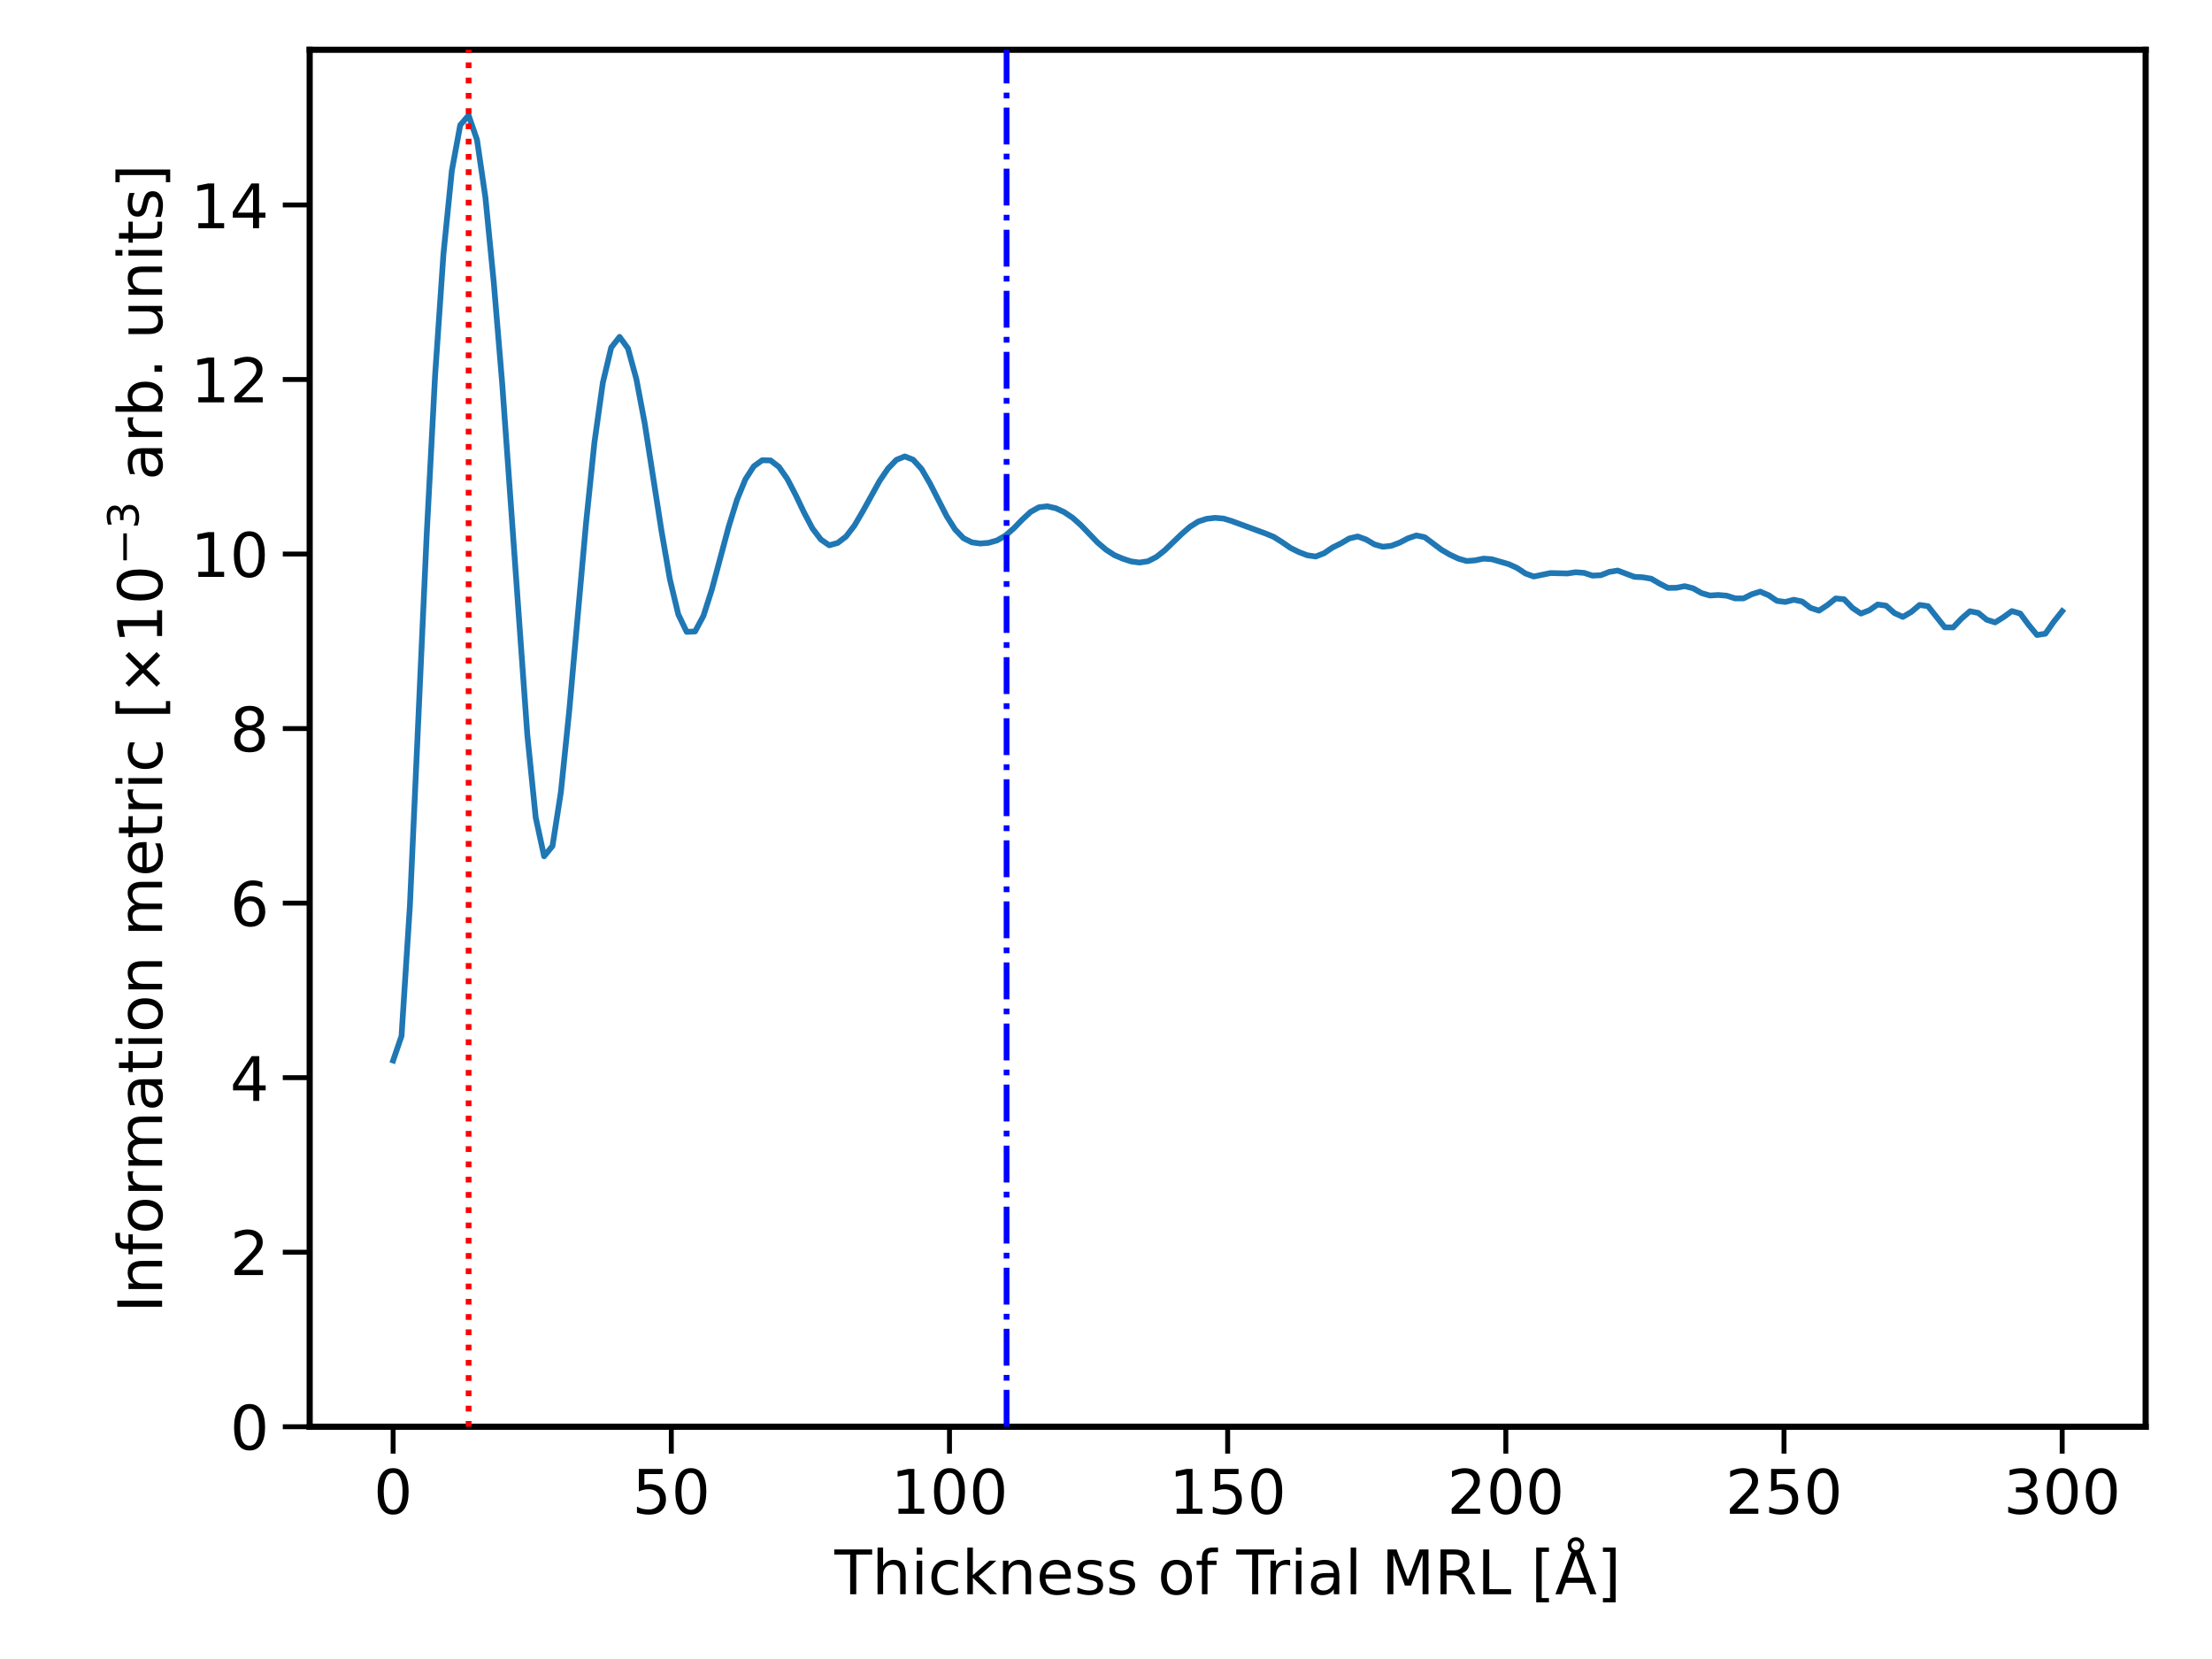
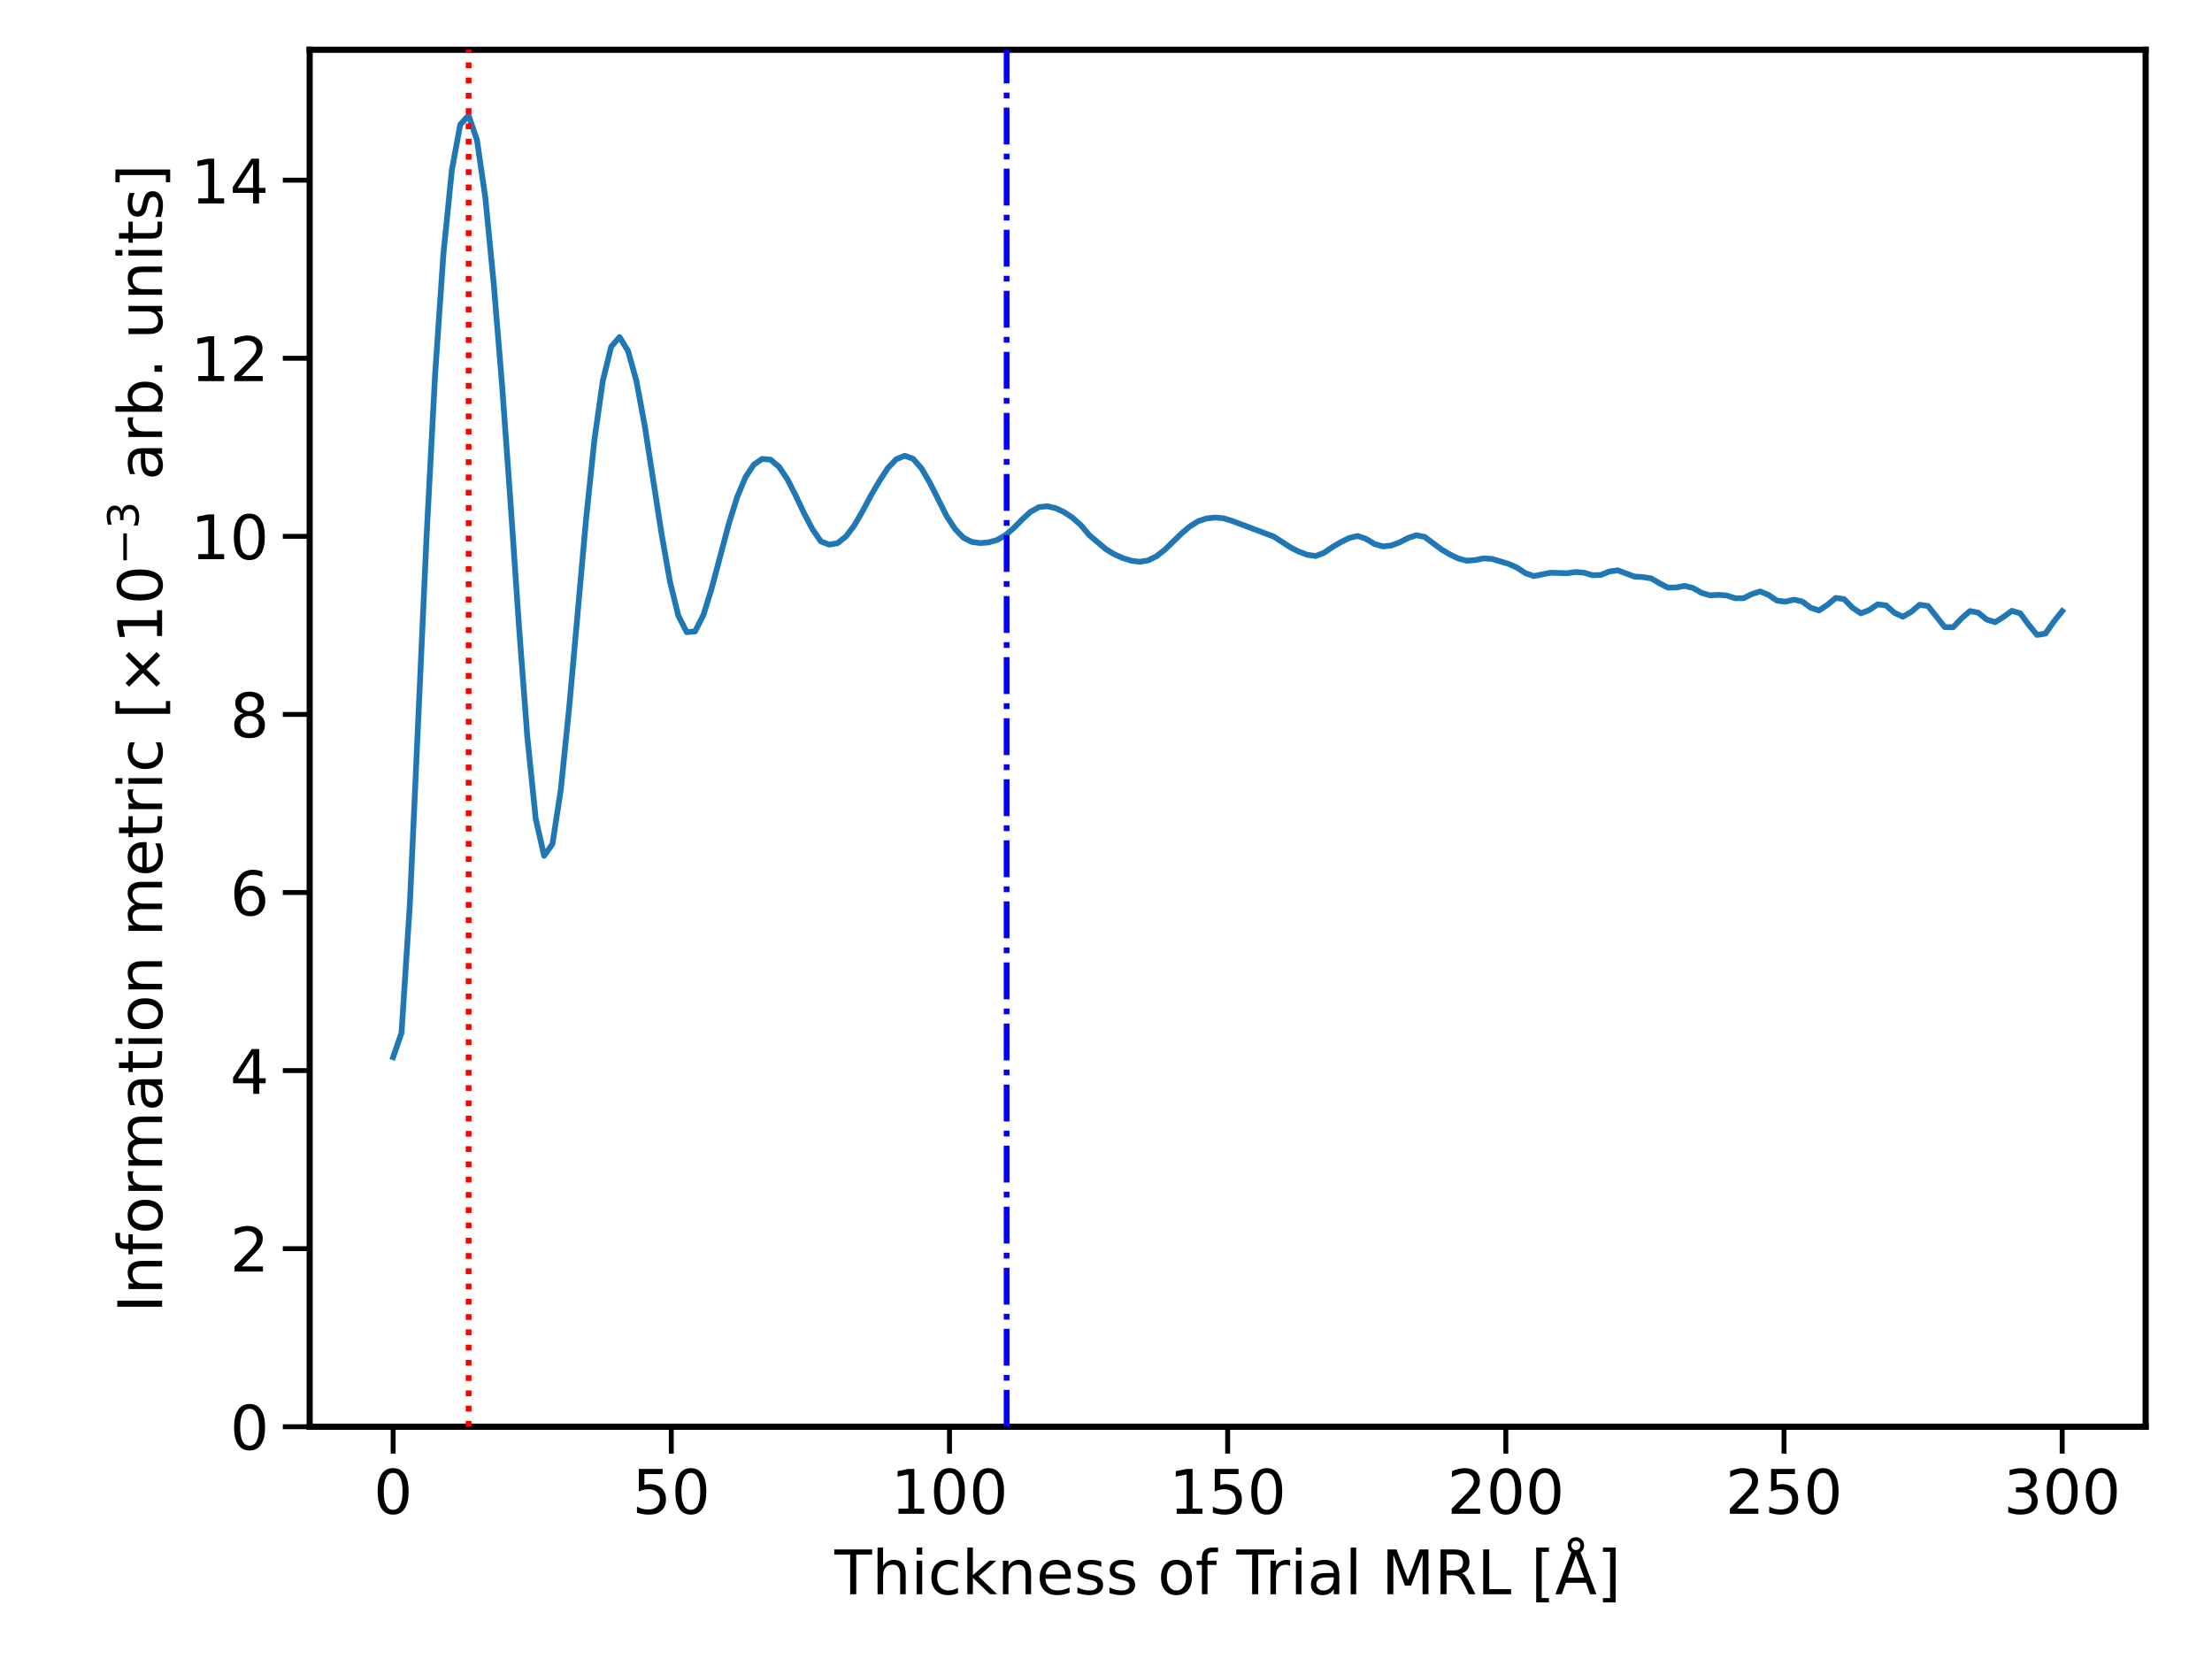
<svg xmlns="http://www.w3.org/2000/svg" xmlns:xlink="http://www.w3.org/1999/xlink" width="576pt" height="432pt" viewBox="0 0 576 432" version="1.1">
  <defs>
    <style type="text/css">*{stroke-linejoin: round; stroke-linecap: butt}</style>
  </defs>
  <g id="figure_1">
    <g id="patch_1">
      <path d="M 0 432  L 576 432  L 576 0  L 0 0  z " style="fill: #ffffff" />
    </g>
    <g id="axes_1">
      <g id="patch_2">
        <path d="M 80.64 371.52  L 558.72 371.52  L 558.72 12.96  L 80.64 12.96  z " style="fill: #ffffff" />
      </g>
      <g id="matplotlib.axis_1">
        <g id="xtick_1">
          <g id="line2d_1">
            <defs>
-               <path id="m5d9948850e" d="M 0 0  L 0 7  " style="stroke: #000000; stroke-width: 1.28" />
+               <path id="mbadc3def01" d="M 0 0  L 0 7  " style="stroke: #000000; stroke-width: 1.28" />
            </defs>
            <g>
-               <use xlink:href="#m5d9948850e" x="102.371" y="371.52" style="stroke: #000000; stroke-width: 1.28" />
+               <use xlink:href="#mbadc3def01" x="102.371" y="371.52" style="stroke: #000000; stroke-width: 1.28" />
            </g>
          </g>
          <g id="text_1">
            <g transform="translate(97.28091 394.1775) scale(0.16 -0.16)">
              <defs>
                <path id="DejaVuSans-30" d="M 2034 4250  Q 1547 4250 1301 3770  Q 1056 3291 1056 2328  Q 1056 1369 1301 889  Q 1547 409 2034 409  Q 2525 409 2770 889  Q 3016 1369 3016 2328  Q 3016 3291 2770 3770  Q 2525 4250 2034 4250  z M 2034 4750  Q 2819 4750 3233 4129  Q 3647 3509 3647 2328  Q 3647 1150 3233 529  Q 2819 -91 2034 -91  Q 1250 -91 836 529  Q 422 1150 422 2328  Q 422 3509 836 4129  Q 1250 4750 2034 4750  z " transform="scale(0.015625)" />
              </defs>
              <use xlink:href="#DejaVuSans-30" />
            </g>
          </g>
        </g>
        <g id="xtick_2">
          <g id="line2d_2">
            <g>
-               <use xlink:href="#m5d9948850e" x="174.807" y="371.52" style="stroke: #000000; stroke-width: 1.28" />
+               <use xlink:href="#mbadc3def01" x="174.807" y="371.52" style="stroke: #000000; stroke-width: 1.28" />
            </g>
          </g>
          <g id="text_2">
            <g transform="translate(164.6273 394.1775) scale(0.16 -0.16)">
              <defs>
                <path id="DejaVuSans-35" d="M 691 4666  L 3169 4666  L 3169 4134  L 1269 4134  L 1269 2991  Q 1406 3038 1543 3061  Q 1681 3084 1819 3084  Q 2600 3084 3056 2656  Q 3513 2228 3513 1497  Q 3513 744 3044 326  Q 2575 -91 1722 -91  Q 1428 -91 1123 -41  Q 819 9 494 109  L 494 744  Q 775 591 1075 516  Q 1375 441 1709 441  Q 2250 441 2565 725  Q 2881 1009 2881 1497  Q 2881 1984 2565 2268  Q 2250 2553 1709 2553  Q 1456 2553 1204 2497  Q 953 2441 691 2322  L 691 4666  z " transform="scale(0.015625)" />
              </defs>
              <use xlink:href="#DejaVuSans-35" />
              <use xlink:href="#DejaVuSans-30" transform="translate(63.62305 0)" />
            </g>
          </g>
        </g>
        <g id="xtick_3">
          <g id="line2d_3">
            <g>
-               <use xlink:href="#m5d9948850e" x="247.244" y="371.52" style="stroke: #000000; stroke-width: 1.28" />
+               <use xlink:href="#mbadc3def01" x="247.244" y="371.52" style="stroke: #000000; stroke-width: 1.28" />
            </g>
          </g>
          <g id="text_3">
            <g transform="translate(231.9736 394.1775) scale(0.16 -0.16)">
              <defs>
                <path id="DejaVuSans-31" d="M 794 531  L 1825 531  L 1825 4091  L 703 3866  L 703 4441  L 1819 4666  L 2450 4666  L 2450 531  L 3481 531  L 3481 0  L 794 0  L 794 531  z " transform="scale(0.015625)" />
              </defs>
              <use xlink:href="#DejaVuSans-31" />
              <use xlink:href="#DejaVuSans-30" transform="translate(63.62305 0)" />
              <use xlink:href="#DejaVuSans-30" transform="translate(127.2461 0)" />
            </g>
          </g>
        </g>
        <g id="xtick_4">
          <g id="line2d_4">
            <g>
-               <use xlink:href="#m5d9948850e" x="319.68" y="371.52" style="stroke: #000000; stroke-width: 1.28" />
+               <use xlink:href="#mbadc3def01" x="319.68" y="371.52" style="stroke: #000000; stroke-width: 1.28" />
            </g>
          </g>
          <g id="text_4">
            <g transform="translate(304.41 394.1775) scale(0.16 -0.16)">
              <use xlink:href="#DejaVuSans-31" />
              <use xlink:href="#DejaVuSans-35" transform="translate(63.62305 0)" />
              <use xlink:href="#DejaVuSans-30" transform="translate(127.2461 0)" />
            </g>
          </g>
        </g>
        <g id="xtick_5">
          <g id="line2d_5">
            <g>
-               <use xlink:href="#m5d9948850e" x="392.116" y="371.52" style="stroke: #000000; stroke-width: 1.28" />
+               <use xlink:href="#mbadc3def01" x="392.116" y="371.52" style="stroke: #000000; stroke-width: 1.28" />
            </g>
          </g>
          <g id="text_5">
            <g transform="translate(376.8464 394.1775) scale(0.16 -0.16)">
              <defs>
                <path id="DejaVuSans-32" d="M 1228 531  L 3431 531  L 3431 0  L 469 0  L 469 531  Q 828 903 1448 1529  Q 2069 2156 2228 2338  Q 2531 2678 2651 2914  Q 2772 3150 2772 3378  Q 2772 3750 2511 3984  Q 2250 4219 1831 4219  Q 1534 4219 1204 4116  Q 875 4013 500 3803  L 500 4441  Q 881 4594 1212 4672  Q 1544 4750 1819 4750  Q 2544 4750 2975 4387  Q 3406 4025 3406 3419  Q 3406 3131 3298 2873  Q 3191 2616 2906 2266  Q 2828 2175 2409 1742  Q 1991 1309 1228 531  z " transform="scale(0.015625)" />
              </defs>
              <use xlink:href="#DejaVuSans-32" />
              <use xlink:href="#DejaVuSans-30" transform="translate(63.62305 0)" />
              <use xlink:href="#DejaVuSans-30" transform="translate(127.2461 0)" />
            </g>
          </g>
        </g>
        <g id="xtick_6">
          <g id="line2d_6">
            <g>
-               <use xlink:href="#m5d9948850e" x="464.553" y="371.52" style="stroke: #000000; stroke-width: 1.28" />
+               <use xlink:href="#mbadc3def01" x="464.553" y="371.52" style="stroke: #000000; stroke-width: 1.28" />
            </g>
          </g>
          <g id="text_6">
            <g transform="translate(449.2827 394.1775) scale(0.16 -0.16)">
              <use xlink:href="#DejaVuSans-32" />
              <use xlink:href="#DejaVuSans-35" transform="translate(63.62305 0)" />
              <use xlink:href="#DejaVuSans-30" transform="translate(127.2461 0)" />
            </g>
          </g>
        </g>
        <g id="xtick_7">
          <g id="line2d_7">
            <g>
-               <use xlink:href="#m5d9948850e" x="536.989" y="371.52" style="stroke: #000000; stroke-width: 1.28" />
+               <use xlink:href="#mbadc3def01" x="536.989" y="371.52" style="stroke: #000000; stroke-width: 1.28" />
            </g>
          </g>
          <g id="text_7">
            <g transform="translate(521.7191 394.1775) scale(0.16 -0.16)">
              <defs>
                <path id="DejaVuSans-33" d="M 2597 2516  Q 3050 2419 3304 2112  Q 3559 1806 3559 1356  Q 3559 666 3084 287  Q 2609 -91 1734 -91  Q 1441 -91 1130 -33  Q 819 25 488 141  L 488 750  Q 750 597 1062 519  Q 1375 441 1716 441  Q 2309 441 2620 675  Q 2931 909 2931 1356  Q 2931 1769 2642 2001  Q 2353 2234 1838 2234  L 1294 2234  L 1294 2753  L 1863 2753  Q 2328 2753 2575 2939  Q 2822 3125 2822 3475  Q 2822 3834 2567 4026  Q 2313 4219 1838 4219  Q 1578 4219 1281 4162  Q 984 4106 628 3988  L 628 4550  Q 988 4650 1302 4700  Q 1616 4750 1894 4750  Q 2613 4750 3031 4423  Q 3450 4097 3450 3541  Q 3450 3153 3228 2886  Q 3006 2619 2597 2516  z " transform="scale(0.015625)" />
              </defs>
              <use xlink:href="#DejaVuSans-33" />
              <use xlink:href="#DejaVuSans-30" transform="translate(63.62305 0)" />
              <use xlink:href="#DejaVuSans-30" transform="translate(127.2461 0)" />
            </g>
          </g>
        </g>
        <g id="text_8">
          <g transform="translate(217.285 415.14) scale(0.16 -0.16)">
            <defs>
              <path id="DejaVuSans-54" d="M -19 4666  L 3928 4666  L 3928 4134  L 2272 4134  L 2272 0  L 1638 0  L 1638 4134  L -19 4134  L -19 4666  z " transform="scale(0.015625)" />
              <path id="DejaVuSans-68" d="M 3513 2113  L 3513 0  L 2938 0  L 2938 2094  Q 2938 2591 2744 2837  Q 2550 3084 2163 3084  Q 1697 3084 1428 2787  Q 1159 2491 1159 1978  L 1159 0  L 581 0  L 581 4863  L 1159 4863  L 1159 2956  Q 1366 3272 1645 3428  Q 1925 3584 2291 3584  Q 2894 3584 3203 3211  Q 3513 2838 3513 2113  z " transform="scale(0.015625)" />
              <path id="DejaVuSans-69" d="M 603 3500  L 1178 3500  L 1178 0  L 603 0  L 603 3500  z M 603 4863  L 1178 4863  L 1178 4134  L 603 4134  L 603 4863  z " transform="scale(0.015625)" />
              <path id="DejaVuSans-63" d="M 3122 3366  L 3122 2828  Q 2878 2963 2633 3030  Q 2388 3097 2138 3097  Q 1578 3097 1268 2742  Q 959 2388 959 1747  Q 959 1106 1268 751  Q 1578 397 2138 397  Q 2388 397 2633 464  Q 2878 531 3122 666  L 3122 134  Q 2881 22 2623 -34  Q 2366 -91 2075 -91  Q 1284 -91 818 406  Q 353 903 353 1747  Q 353 2603 823 3093  Q 1294 3584 2113 3584  Q 2378 3584 2631 3529  Q 2884 3475 3122 3366  z " transform="scale(0.015625)" />
              <path id="DejaVuSans-6b" d="M 581 4863  L 1159 4863  L 1159 1991  L 2875 3500  L 3609 3500  L 1753 1863  L 3688 0  L 2938 0  L 1159 1709  L 1159 0  L 581 0  L 581 4863  z " transform="scale(0.015625)" />
              <path id="DejaVuSans-6e" d="M 3513 2113  L 3513 0  L 2938 0  L 2938 2094  Q 2938 2591 2744 2837  Q 2550 3084 2163 3084  Q 1697 3084 1428 2787  Q 1159 2491 1159 1978  L 1159 0  L 581 0  L 581 3500  L 1159 3500  L 1159 2956  Q 1366 3272 1645 3428  Q 1925 3584 2291 3584  Q 2894 3584 3203 3211  Q 3513 2838 3513 2113  z " transform="scale(0.015625)" />
              <path id="DejaVuSans-65" d="M 3597 1894  L 3597 1613  L 953 1613  Q 991 1019 1311 708  Q 1631 397 2203 397  Q 2534 397 2845 478  Q 3156 559 3463 722  L 3463 178  Q 3153 47 2828 -22  Q 2503 -91 2169 -91  Q 1331 -91 842 396  Q 353 884 353 1716  Q 353 2575 817 3079  Q 1281 3584 2069 3584  Q 2775 3584 3186 3129  Q 3597 2675 3597 1894  z M 3022 2063  Q 3016 2534 2758 2815  Q 2500 3097 2075 3097  Q 1594 3097 1305 2825  Q 1016 2553 972 2059  L 3022 2063  z " transform="scale(0.015625)" />
              <path id="DejaVuSans-73" d="M 2834 3397  L 2834 2853  Q 2591 2978 2328 3040  Q 2066 3103 1784 3103  Q 1356 3103 1142 2972  Q 928 2841 928 2578  Q 928 2378 1081 2264  Q 1234 2150 1697 2047  L 1894 2003  Q 2506 1872 2764 1633  Q 3022 1394 3022 966  Q 3022 478 2636 193  Q 2250 -91 1575 -91  Q 1294 -91 989 -36  Q 684 19 347 128  L 347 722  Q 666 556 975 473  Q 1284 391 1588 391  Q 1994 391 2212 530  Q 2431 669 2431 922  Q 2431 1156 2273 1281  Q 2116 1406 1581 1522  L 1381 1569  Q 847 1681 609 1914  Q 372 2147 372 2553  Q 372 3047 722 3315  Q 1072 3584 1716 3584  Q 2034 3584 2315 3537  Q 2597 3491 2834 3397  z " transform="scale(0.015625)" />
              <path id="DejaVuSans-20" transform="scale(0.015625)" />
              <path id="DejaVuSans-6f" d="M 1959 3097  Q 1497 3097 1228 2736  Q 959 2375 959 1747  Q 959 1119 1226 758  Q 1494 397 1959 397  Q 2419 397 2687 759  Q 2956 1122 2956 1747  Q 2956 2369 2687 2733  Q 2419 3097 1959 3097  z M 1959 3584  Q 2709 3584 3137 3096  Q 3566 2609 3566 1747  Q 3566 888 3137 398  Q 2709 -91 1959 -91  Q 1206 -91 779 398  Q 353 888 353 1747  Q 353 2609 779 3096  Q 1206 3584 1959 3584  z " transform="scale(0.015625)" />
              <path id="DejaVuSans-66" d="M 2375 4863  L 2375 4384  L 1825 4384  Q 1516 4384 1395 4259  Q 1275 4134 1275 3809  L 1275 3500  L 2222 3500  L 2222 3053  L 1275 3053  L 1275 0  L 697 0  L 697 3053  L 147 3053  L 147 3500  L 697 3500  L 697 3744  Q 697 4328 969 4595  Q 1241 4863 1831 4863  L 2375 4863  z " transform="scale(0.015625)" />
              <path id="DejaVuSans-72" d="M 2631 2963  Q 2534 3019 2420 3045  Q 2306 3072 2169 3072  Q 1681 3072 1420 2755  Q 1159 2438 1159 1844  L 1159 0  L 581 0  L 581 3500  L 1159 3500  L 1159 2956  Q 1341 3275 1631 3429  Q 1922 3584 2338 3584  Q 2397 3584 2469 3576  Q 2541 3569 2628 3553  L 2631 2963  z " transform="scale(0.015625)" />
              <path id="DejaVuSans-61" d="M 2194 1759  Q 1497 1759 1228 1600  Q 959 1441 959 1056  Q 959 750 1161 570  Q 1363 391 1709 391  Q 2188 391 2477 730  Q 2766 1069 2766 1631  L 2766 1759  L 2194 1759  z M 3341 1997  L 3341 0  L 2766 0  L 2766 531  Q 2569 213 2275 61  Q 1981 -91 1556 -91  Q 1019 -91 701 211  Q 384 513 384 1019  Q 384 1609 779 1909  Q 1175 2209 1959 2209  L 2766 2209  L 2766 2266  Q 2766 2663 2505 2880  Q 2244 3097 1772 3097  Q 1472 3097 1187 3025  Q 903 2953 641 2809  L 641 3341  Q 956 3463 1253 3523  Q 1550 3584 1831 3584  Q 2591 3584 2966 3190  Q 3341 2797 3341 1997  z " transform="scale(0.015625)" />
              <path id="DejaVuSans-6c" d="M 603 4863  L 1178 4863  L 1178 0  L 603 0  L 603 4863  z " transform="scale(0.015625)" />
              <path id="DejaVuSans-4d" d="M 628 4666  L 1569 4666  L 2759 1491  L 3956 4666  L 4897 4666  L 4897 0  L 4281 0  L 4281 4097  L 3078 897  L 2444 897  L 1241 4097  L 1241 0  L 628 0  L 628 4666  z " transform="scale(0.015625)" />
              <path id="DejaVuSans-52" d="M 2841 2188  Q 3044 2119 3236 1894  Q 3428 1669 3622 1275  L 4263 0  L 3584 0  L 2988 1197  Q 2756 1666 2539 1819  Q 2322 1972 1947 1972  L 1259 1972  L 1259 0  L 628 0  L 628 4666  L 2053 4666  Q 2853 4666 3247 4331  Q 3641 3997 3641 3322  Q 3641 2881 3436 2590  Q 3231 2300 2841 2188  z M 1259 4147  L 1259 2491  L 2053 2491  Q 2509 2491 2742 2702  Q 2975 2913 2975 3322  Q 2975 3731 2742 3939  Q 2509 4147 2053 4147  L 1259 4147  z " transform="scale(0.015625)" />
              <path id="DejaVuSans-4c" d="M 628 4666  L 1259 4666  L 1259 531  L 3531 531  L 3531 0  L 628 0  L 628 4666  z " transform="scale(0.015625)" />
              <path id="DejaVuSans-5b" d="M 550 4863  L 1875 4863  L 1875 4416  L 1125 4416  L 1125 -397  L 1875 -397  L 1875 -844  L 550 -844  L 550 4863  z " transform="scale(0.015625)" />
              <path id="DejaVuSans-c5" d="M 2663 5081  Q 2663 5278 2523 5417  Q 2384 5556 2188 5556  Q 1988 5556 1852 5420  Q 1716 5284 1716 5081  Q 1716 4884 1853 4746  Q 1991 4609 2188 4609  Q 2384 4609 2523 4746  Q 2663 4884 2663 5081  z M 2188 4044  L 1338 1722  L 3041 1722  L 2188 4044  z M 1716 4366  Q 1525 4494 1428 4673  Q 1331 4853 1331 5081  Q 1331 5441 1579 5691  Q 1828 5941 2188 5941  Q 2544 5941 2795 5689  Q 3047 5438 3047 5081  Q 3047 4863 2948 4678  Q 2850 4494 2663 4366  L 4325 0  L 3669 0  L 3244 1197  L 1141 1197  L 716 0  L 50 0  L 1716 4366  z " transform="scale(0.015625)" />
              <path id="DejaVuSans-5d" d="M 1947 4863  L 1947 -844  L 622 -844  L 622 -397  L 1369 -397  L 1369 4416  L 622 4416  L 622 4863  L 1947 4863  z " transform="scale(0.015625)" />
            </defs>
            <use xlink:href="#DejaVuSans-54" />
            <use xlink:href="#DejaVuSans-68" transform="translate(61.08398 0)" />
            <use xlink:href="#DejaVuSans-69" transform="translate(124.4629 0)" />
            <use xlink:href="#DejaVuSans-63" transform="translate(152.2461 0)" />
            <use xlink:href="#DejaVuSans-6b" transform="translate(207.2266 0)" />
            <use xlink:href="#DejaVuSans-6e" transform="translate(265.1367 0)" />
            <use xlink:href="#DejaVuSans-65" transform="translate(328.5156 0)" />
            <use xlink:href="#DejaVuSans-73" transform="translate(390.0391 0)" />
            <use xlink:href="#DejaVuSans-73" transform="translate(442.1387 0)" />
            <use xlink:href="#DejaVuSans-20" transform="translate(494.2383 0)" />
            <use xlink:href="#DejaVuSans-6f" transform="translate(526.0254 0)" />
            <use xlink:href="#DejaVuSans-66" transform="translate(587.207 0)" />
            <use xlink:href="#DejaVuSans-20" transform="translate(622.4121 0)" />
            <use xlink:href="#DejaVuSans-54" transform="translate(654.1992 0)" />
            <use xlink:href="#DejaVuSans-72" transform="translate(700.5332 0)" />
            <use xlink:href="#DejaVuSans-69" transform="translate(741.6465 0)" />
            <use xlink:href="#DejaVuSans-61" transform="translate(769.4297 0)" />
            <use xlink:href="#DejaVuSans-6c" transform="translate(830.709 0)" />
            <use xlink:href="#DejaVuSans-20" transform="translate(858.4922 0)" />
            <use xlink:href="#DejaVuSans-4d" transform="translate(890.2793 0)" />
            <use xlink:href="#DejaVuSans-52" transform="translate(976.5586 0)" />
            <use xlink:href="#DejaVuSans-4c" transform="translate(1046.041 0)" />
            <use xlink:href="#DejaVuSans-20" transform="translate(1101.754 0)" />
            <use xlink:href="#DejaVuSans-5b" transform="translate(1133.541 0)" />
            <use xlink:href="#DejaVuSans-c5" transform="translate(1172.555 0)" />
            <use xlink:href="#DejaVuSans-5d" transform="translate(1240.963 0)" />
          </g>
        </g>
      </g>
      <g id="matplotlib.axis_2">
        <g id="ytick_1">
          <g id="line2d_8">
            <defs>
-               <path id="m5562e35dc6" d="M 0 0  L -7 0  " style="stroke: #000000; stroke-width: 1.28" />
+               <path id="m92c061d742" d="M 0 0  L -7 0  " style="stroke: #000000; stroke-width: 1.28" />
            </defs>
            <g>
-               <use xlink:href="#m5562e35dc6" x="80.64" y="371.52" style="stroke: #000000; stroke-width: 1.28" />
+               <use xlink:href="#m92c061d742" x="80.64" y="371.52" style="stroke: #000000; stroke-width: 1.28" />
            </g>
          </g>
          <g id="text_9">
            <g transform="translate(59.9 377.5987) scale(0.16 -0.16)">
              <use xlink:href="#DejaVuSans-30" transform="translate(0 0.78125)" />
            </g>
          </g>
        </g>
        <g id="ytick_2">
          <g id="line2d_9">
            <g>
-               <use xlink:href="#m5562e35dc6" x="80.64" y="326.07" style="stroke: #000000; stroke-width: 1.28" />
+               <use xlink:href="#m92c061d742" x="80.64" y="325.148" style="stroke: #000000; stroke-width: 1.28" />
            </g>
          </g>
          <g id="text_10">
-             <g transform="translate(59.9 332.1484) scale(0.16 -0.16)">
+             <g transform="translate(59.9 331.2264) scale(0.16 -0.16)">
              <use xlink:href="#DejaVuSans-32" transform="translate(0 0.78125)" />
            </g>
          </g>
        </g>
        <g id="ytick_3">
          <g id="line2d_10">
            <g>
-               <use xlink:href="#m5562e35dc6" x="80.64" y="280.619" style="stroke: #000000; stroke-width: 1.28" />
+               <use xlink:href="#m92c061d742" x="80.64" y="278.775" style="stroke: #000000; stroke-width: 1.28" />
            </g>
          </g>
          <g id="text_11">
-             <g transform="translate(59.9 286.6981) scale(0.16 -0.16)">
+             <g transform="translate(59.9 284.8541) scale(0.16 -0.16)">
              <defs>
                <path id="DejaVuSans-34" d="M 2419 4116  L 825 1625  L 2419 1625  L 2419 4116  z M 2253 4666  L 3047 4666  L 3047 1625  L 3713 1625  L 3713 1100  L 3047 1100  L 3047 0  L 2419 0  L 2419 1100  L 313 1100  L 313 1709  L 2253 4666  z " transform="scale(0.015625)" />
              </defs>
              <use xlink:href="#DejaVuSans-34" transform="translate(0 0.09375)" />
            </g>
          </g>
        </g>
        <g id="ytick_4">
          <g id="line2d_11">
            <g>
-               <use xlink:href="#m5562e35dc6" x="80.64" y="235.169" style="stroke: #000000; stroke-width: 1.28" />
+               <use xlink:href="#m92c061d742" x="80.64" y="232.403" style="stroke: #000000; stroke-width: 1.28" />
            </g>
          </g>
          <g id="text_12">
-             <g transform="translate(59.9 241.2478) scale(0.16 -0.16)">
+             <g transform="translate(59.9 238.4818) scale(0.16 -0.16)">
              <defs>
                <path id="DejaVuSans-36" d="M 2113 2584  Q 1688 2584 1439 2293  Q 1191 2003 1191 1497  Q 1191 994 1439 701  Q 1688 409 2113 409  Q 2538 409 2786 701  Q 3034 994 3034 1497  Q 3034 2003 2786 2293  Q 2538 2584 2113 2584  z M 3366 4563  L 3366 3988  Q 3128 4100 2886 4159  Q 2644 4219 2406 4219  Q 1781 4219 1451 3797  Q 1122 3375 1075 2522  Q 1259 2794 1537 2939  Q 1816 3084 2150 3084  Q 2853 3084 3261 2657  Q 3669 2231 3669 1497  Q 3669 778 3244 343  Q 2819 -91 2113 -91  Q 1303 -91 875 529  Q 447 1150 447 2328  Q 447 3434 972 4092  Q 1497 4750 2381 4750  Q 2619 4750 2861 4703  Q 3103 4656 3366 4563  z " transform="scale(0.015625)" />
              </defs>
              <use xlink:href="#DejaVuSans-36" transform="translate(0 0.78125)" />
            </g>
          </g>
        </g>
        <g id="ytick_5">
          <g id="line2d_12">
            <g>
-               <use xlink:href="#m5562e35dc6" x="80.64" y="189.719" style="stroke: #000000; stroke-width: 1.28" />
+               <use xlink:href="#m92c061d742" x="80.64" y="186.031" style="stroke: #000000; stroke-width: 1.28" />
            </g>
          </g>
          <g id="text_13">
-             <g transform="translate(59.9 195.7975) scale(0.16 -0.16)">
+             <g transform="translate(59.9 192.1095) scale(0.16 -0.16)">
              <defs>
                <path id="DejaVuSans-38" d="M 2034 2216  Q 1584 2216 1326 1975  Q 1069 1734 1069 1313  Q 1069 891 1326 650  Q 1584 409 2034 409  Q 2484 409 2743 651  Q 3003 894 3003 1313  Q 3003 1734 2745 1975  Q 2488 2216 2034 2216  z M 1403 2484  Q 997 2584 770 2862  Q 544 3141 544 3541  Q 544 4100 942 4425  Q 1341 4750 2034 4750  Q 2731 4750 3128 4425  Q 3525 4100 3525 3541  Q 3525 3141 3298 2862  Q 3072 2584 2669 2484  Q 3125 2378 3379 2068  Q 3634 1759 3634 1313  Q 3634 634 3220 271  Q 2806 -91 2034 -91  Q 1263 -91 848 271  Q 434 634 434 1313  Q 434 1759 690 2068  Q 947 2378 1403 2484  z M 1172 3481  Q 1172 3119 1398 2916  Q 1625 2713 2034 2713  Q 2441 2713 2670 2916  Q 2900 3119 2900 3481  Q 2900 3844 2670 4047  Q 2441 4250 2034 4250  Q 1625 4250 1398 4047  Q 1172 3844 1172 3481  z " transform="scale(0.015625)" />
              </defs>
              <use xlink:href="#DejaVuSans-38" transform="translate(0 0.78125)" />
            </g>
          </g>
        </g>
        <g id="ytick_6">
          <g id="line2d_13">
            <g>
-               <use xlink:href="#m5562e35dc6" x="80.64" y="144.268" style="stroke: #000000; stroke-width: 1.28" />
+               <use xlink:href="#m92c061d742" x="80.64" y="139.658" style="stroke: #000000; stroke-width: 1.28" />
            </g>
          </g>
          <g id="text_14">
-             <g transform="translate(49.66 150.3472) scale(0.16 -0.16)">
+             <g transform="translate(49.66 145.7372) scale(0.16 -0.16)">
              <use xlink:href="#DejaVuSans-31" transform="translate(0 0.78125)" />
              <use xlink:href="#DejaVuSans-30" transform="translate(63.62305 0.78125)" />
            </g>
          </g>
        </g>
        <g id="ytick_7">
          <g id="line2d_14">
            <g>
-               <use xlink:href="#m5562e35dc6" x="80.64" y="98.818" style="stroke: #000000; stroke-width: 1.28" />
+               <use xlink:href="#m92c061d742" x="80.64" y="93.286" style="stroke: #000000; stroke-width: 1.28" />
            </g>
          </g>
          <g id="text_15">
-             <g transform="translate(49.66 104.8969) scale(0.16 -0.16)">
+             <g transform="translate(49.66 99.36488) scale(0.16 -0.16)">
              <use xlink:href="#DejaVuSans-31" transform="translate(0 0.78125)" />
              <use xlink:href="#DejaVuSans-32" transform="translate(63.62305 0.78125)" />
            </g>
          </g>
        </g>
        <g id="ytick_8">
          <g id="line2d_15">
            <g>
-               <use xlink:href="#m5562e35dc6" x="80.64" y="53.368" style="stroke: #000000; stroke-width: 1.28" />
+               <use xlink:href="#m92c061d742" x="80.64" y="46.914" style="stroke: #000000; stroke-width: 1.28" />
            </g>
          </g>
          <g id="text_16">
-             <g transform="translate(49.66 59.44657) scale(0.16 -0.16)">
+             <g transform="translate(49.66 52.99256) scale(0.16 -0.16)">
              <use xlink:href="#DejaVuSans-31" transform="translate(0 0.09375)" />
              <use xlink:href="#DejaVuSans-34" transform="translate(63.62305 0.09375)" />
            </g>
          </g>
        </g>
        <g id="text_17">
          <g transform="translate(42.3325 341.84) rotate(-90) scale(0.16 -0.16)">
            <defs>
              <path id="DejaVuSans-49" d="M 628 4666  L 1259 4666  L 1259 0  L 628 0  L 628 4666  z " transform="scale(0.015625)" />
              <path id="DejaVuSans-6d" d="M 3328 2828  Q 3544 3216 3844 3400  Q 4144 3584 4550 3584  Q 5097 3584 5394 3201  Q 5691 2819 5691 2113  L 5691 0  L 5113 0  L 5113 2094  Q 5113 2597 4934 2840  Q 4756 3084 4391 3084  Q 3944 3084 3684 2787  Q 3425 2491 3425 1978  L 3425 0  L 2847 0  L 2847 2094  Q 2847 2600 2669 2842  Q 2491 3084 2119 3084  Q 1678 3084 1418 2786  Q 1159 2488 1159 1978  L 1159 0  L 581 0  L 581 3500  L 1159 3500  L 1159 2956  Q 1356 3278 1631 3431  Q 1906 3584 2284 3584  Q 2666 3584 2933 3390  Q 3200 3197 3328 2828  z " transform="scale(0.015625)" />
              <path id="DejaVuSans-74" d="M 1172 4494  L 1172 3500  L 2356 3500  L 2356 3053  L 1172 3053  L 1172 1153  Q 1172 725 1289 603  Q 1406 481 1766 481  L 2356 481  L 2356 0  L 1766 0  Q 1100 0 847 248  Q 594 497 594 1153  L 594 3053  L 172 3053  L 172 3500  L 594 3500  L 594 4494  L 1172 4494  z " transform="scale(0.015625)" />
              <path id="DejaVuSans-d7" d="M 4488 3438  L 3059 2003  L 4488 575  L 4116 197  L 2681 1631  L 1247 197  L 878 575  L 2303 2003  L 878 3438  L 1247 3816  L 2681 2381  L 4116 3816  L 4488 3438  z " transform="scale(0.015625)" />
              <path id="DejaVuSans-2212" d="M 678 2272  L 4684 2272  L 4684 1741  L 678 1741  L 678 2272  z " transform="scale(0.015625)" />
              <path id="DejaVuSans-62" d="M 3116 1747  Q 3116 2381 2855 2742  Q 2594 3103 2138 3103  Q 1681 3103 1420 2742  Q 1159 2381 1159 1747  Q 1159 1113 1420 752  Q 1681 391 2138 391  Q 2594 391 2855 752  Q 3116 1113 3116 1747  z M 1159 2969  Q 1341 3281 1617 3432  Q 1894 3584 2278 3584  Q 2916 3584 3314 3078  Q 3713 2572 3713 1747  Q 3713 922 3314 415  Q 2916 -91 2278 -91  Q 1894 -91 1617 61  Q 1341 213 1159 525  L 1159 0  L 581 0  L 581 4863  L 1159 4863  L 1159 2969  z " transform="scale(0.015625)" />
              <path id="DejaVuSans-2e" d="M 684 794  L 1344 794  L 1344 0  L 684 0  L 684 794  z " transform="scale(0.015625)" />
              <path id="DejaVuSans-75" d="M 544 1381  L 544 3500  L 1119 3500  L 1119 1403  Q 1119 906 1312 657  Q 1506 409 1894 409  Q 2359 409 2629 706  Q 2900 1003 2900 1516  L 2900 3500  L 3475 3500  L 3475 0  L 2900 0  L 2900 538  Q 2691 219 2414 64  Q 2138 -91 1772 -91  Q 1169 -91 856 284  Q 544 659 544 1381  z M 1991 3584  L 1991 3584  z " transform="scale(0.015625)" />
            </defs>
            <use xlink:href="#DejaVuSans-49" transform="translate(0 0.765625)" />
            <use xlink:href="#DejaVuSans-6e" transform="translate(29.49219 0.765625)" />
            <use xlink:href="#DejaVuSans-66" transform="translate(92.87109 0.765625)" />
            <use xlink:href="#DejaVuSans-6f" transform="translate(128.0762 0.765625)" />
            <use xlink:href="#DejaVuSans-72" transform="translate(189.2578 0.765625)" />
            <use xlink:href="#DejaVuSans-6d" transform="translate(230.3711 0.765625)" />
            <use xlink:href="#DejaVuSans-61" transform="translate(327.7832 0.765625)" />
            <use xlink:href="#DejaVuSans-74" transform="translate(389.0625 0.765625)" />
            <use xlink:href="#DejaVuSans-69" transform="translate(428.2715 0.765625)" />
            <use xlink:href="#DejaVuSans-6f" transform="translate(456.0547 0.765625)" />
            <use xlink:href="#DejaVuSans-6e" transform="translate(517.2363 0.765625)" />
            <use xlink:href="#DejaVuSans-20" transform="translate(580.6152 0.765625)" />
            <use xlink:href="#DejaVuSans-6d" transform="translate(612.4023 0.765625)" />
            <use xlink:href="#DejaVuSans-65" transform="translate(709.8145 0.765625)" />
            <use xlink:href="#DejaVuSans-74" transform="translate(771.3379 0.765625)" />
            <use xlink:href="#DejaVuSans-72" transform="translate(810.5469 0.765625)" />
            <use xlink:href="#DejaVuSans-69" transform="translate(851.6602 0.765625)" />
            <use xlink:href="#DejaVuSans-63" transform="translate(879.4434 0.765625)" />
            <use xlink:href="#DejaVuSans-20" transform="translate(934.4238 0.765625)" />
            <use xlink:href="#DejaVuSans-5b" transform="translate(966.2109 0.765625)" />
            <use xlink:href="#DejaVuSans-d7" transform="translate(1005.225 0.765625)" />
            <use xlink:href="#DejaVuSans-31" transform="translate(1089.014 0.765625)" />
            <use xlink:href="#DejaVuSans-30" transform="translate(1152.637 0.765625)" />
            <use xlink:href="#DejaVuSans-2212" transform="translate(1217.217 39.04688) scale(0.7)" />
            <use xlink:href="#DejaVuSans-33" transform="translate(1275.869 39.04688) scale(0.7)" />
            <use xlink:href="#DejaVuSans-20" transform="translate(1323.14 0.765625)" />
            <use xlink:href="#DejaVuSans-61" transform="translate(1354.927 0.765625)" />
            <use xlink:href="#DejaVuSans-72" transform="translate(1416.206 0.765625)" />
            <use xlink:href="#DejaVuSans-62" transform="translate(1457.319 0.765625)" />
            <use xlink:href="#DejaVuSans-2e" transform="translate(1520.796 0.765625)" />
            <use xlink:href="#DejaVuSans-20" transform="translate(1552.583 0.765625)" />
            <use xlink:href="#DejaVuSans-75" transform="translate(1584.37 0.765625)" />
            <use xlink:href="#DejaVuSans-6e" transform="translate(1647.749 0.765625)" />
            <use xlink:href="#DejaVuSans-69" transform="translate(1711.128 0.765625)" />
            <use xlink:href="#DejaVuSans-74" transform="translate(1738.911 0.765625)" />
            <use xlink:href="#DejaVuSans-73" transform="translate(1778.12 0.765625)" />
            <use xlink:href="#DejaVuSans-5d" transform="translate(1830.22 0.765625)" />
          </g>
        </g>
      </g>
      <g id="line2d_16">
-         <path d="M 102.371 276.158  L 104.555 269.785  L 106.739 235.823  L 111.107 139.304  L 113.291 97.868  L 115.475 66.117  L 117.659 44.445  L 119.843 32.573  L 122.027 30.034  L 124.211 36.399  L 126.395 51.355  L 128.579 73.587  L 130.763 99.753  L 137.315 191.348  L 139.499 212.899  L 141.683 222.974  L 143.867 220.297  L 146.051 206.296  L 148.235 185.032  L 152.603 136.245  L 154.787 115.239  L 156.971 99.692  L 159.155 90.507  L 161.339 87.724  L 163.523 90.729  L 165.707 98.711  L 167.891 110.272  L 172.259 138.301  L 174.443 150.877  L 176.627 159.992  L 178.811 164.534  L 180.995 164.428  L 183.179 160.363  L 185.363 153.511  L 189.731 137.201  L 191.915 130.135  L 194.099 124.815  L 196.283 121.425  L 198.467 119.848  L 200.651 119.893  L 202.835 121.574  L 205.019 124.71  L 207.203 128.913  L 209.387 133.488  L 211.571 137.612  L 213.755 140.489  L 215.939 141.991  L 218.123 141.387  L 220.308 139.707  L 222.492 136.86  L 224.676 133.14  L 229.044 125.23  L 231.228 122.02  L 233.412 119.746  L 235.596 118.854  L 237.78 119.7  L 239.964 122.112  L 242.148 125.862  L 246.516 134.425  L 248.7 137.868  L 250.884 140.14  L 253.068 141.227  L 255.252 141.529  L 257.436 141.35  L 259.62 140.727  L 261.804 139.48  L 263.988 137.575  L 266.172 135.323  L 268.356 133.304  L 270.54 132.088  L 272.724 131.84  L 274.908 132.337  L 277.092 133.34  L 279.276 134.8  L 281.46 136.744  L 285.828 141.288  L 288.012 143.148  L 290.196 144.559  L 292.38 145.486  L 294.564 146.197  L 296.748 146.488  L 298.932 146.155  L 301.116 145.027  L 303.3 143.299  L 307.668 139.084  L 309.852 137.186  L 312.036 135.796  L 314.22 135.095  L 316.404 134.849  L 318.588 135.031  L 320.772 135.693  L 329.508 138.906  L 331.692 139.809  L 333.876 141.18  L 336.06 142.685  L 338.244 143.766  L 340.428 144.597  L 342.612 144.917  L 344.796 144.053  L 346.98 142.575  L 349.164 141.501  L 351.348 140.217  L 353.532 139.691  L 355.716 140.475  L 357.9 141.758  L 360.084 142.372  L 362.268 142.133  L 364.452 141.311  L 366.636 140.179  L 368.82 139.428  L 371.004 139.898  L 375.372 143.171  L 377.556 144.434  L 379.74 145.462  L 381.924 146.089  L 384.108 145.922  L 386.292 145.465  L 388.476 145.626  L 392.844 146.894  L 395.028 147.887  L 397.212 149.33  L 399.396 150.121  L 403.764 149.224  L 408.132 149.329  L 410.316 149.011  L 412.5 149.179  L 414.684 149.891  L 416.868 149.78  L 419.052 148.918  L 421.237 148.569  L 425.605 150.21  L 427.789 150.323  L 429.973 150.692  L 432.157 151.975  L 434.341 153.084  L 436.525 153.057  L 438.709 152.634  L 440.893 153.203  L 443.077 154.437  L 445.261 155.071  L 447.445 154.933  L 449.629 155.116  L 451.813 155.815  L 453.997 155.823  L 456.181 154.738  L 458.365 154.057  L 460.549 155.001  L 462.733 156.469  L 464.917 156.744  L 467.101 156.178  L 469.285 156.638  L 471.469 158.295  L 473.653 159.009  L 475.837 157.572  L 478.021 155.836  L 480.205 156.051  L 482.389 158.306  L 484.573 159.773  L 486.757 158.917  L 488.941 157.413  L 491.125 157.714  L 493.309 159.639  L 495.493 160.638  L 497.677 159.361  L 499.861 157.525  L 502.045 157.844  L 506.413 163.348  L 508.597 163.384  L 510.781 161.071  L 512.965 159.171  L 515.149 159.601  L 517.333 161.38  L 519.517 162.075  L 521.701 160.709  L 523.885 159.126  L 526.069 159.766  L 528.253 162.71  L 530.437 165.357  L 532.621 165.009  L 534.805 161.886  L 536.989 159.145  L 536.989 159.145  " clip-path="url(#p6d5eb333f8)" style="fill: none; stroke: #1f77b4; stroke-width: 1.5; stroke-linecap: square" />
+         <path d="M 102.371 275.285  L 104.555 268.962  L 106.739 235.263  L 111.107 139.097  L 113.291 97.679  L 115.475 65.968  L 117.659 44.319  L 119.843 32.444  L 122.027 30.034  L 124.211 36.501  L 126.395 51.589  L 128.579 74.02  L 130.763 100.618  L 132.947 130.96  L 135.131 162.911  L 137.315 191.916  L 139.499 213.172  L 141.683 222.858  L 143.867 219.761  L 146.051 205.482  L 148.235 184.027  L 152.603 135.301  L 154.787 114.498  L 156.971 99.171  L 159.155 90.263  L 161.339 87.774  L 163.523 91.34  L 165.707 99.122  L 167.891 110.877  L 172.259 138.924  L 174.443 151.371  L 176.627 160.288  L 178.811 164.614  L 180.995 164.417  L 183.179 160.118  L 185.363 153.037  L 189.731 136.602  L 191.915 129.551  L 194.099 124.303  L 196.283 120.994  L 198.467 119.498  L 200.651 119.697  L 202.835 121.517  L 205.019 124.769  L 207.203 129.042  L 209.387 133.674  L 211.571 137.812  L 213.755 140.989  L 215.939 141.831  L 218.123 141.421  L 220.308 139.671  L 222.492 136.759  L 224.676 132.996  L 226.86 128.898  L 229.044 125.182  L 231.228 121.837  L 233.412 119.572  L 235.596 118.673  L 237.78 119.476  L 239.964 121.971  L 242.148 125.734  L 246.516 134.425  L 248.7 137.756  L 250.884 140.027  L 253.068 141.115  L 255.252 141.41  L 257.436 141.239  L 259.62 140.62  L 261.804 139.376  L 263.988 137.493  L 266.172 135.264  L 268.356 133.26  L 270.54 132.058  L 272.724 131.821  L 274.908 132.336  L 277.092 133.346  L 279.276 134.805  L 281.46 136.742  L 283.644 139.345  L 288.012 143.04  L 290.196 144.348  L 292.38 145.325  L 294.564 146.003  L 296.748 146.289  L 298.932 145.947  L 301.116 144.864  L 303.3 143.165  L 307.668 138.918  L 309.852 137.061  L 312.036 135.706  L 314.22 134.996  L 316.404 134.77  L 318.588 134.959  L 320.772 135.62  L 331.692 139.725  L 336.06 142.558  L 338.244 143.645  L 340.428 144.468  L 342.612 144.786  L 344.796 143.935  L 346.98 142.439  L 349.164 141.165  L 351.348 140.084  L 353.532 139.566  L 355.716 140.324  L 357.9 141.642  L 360.084 142.28  L 362.268 142.057  L 364.452 141.235  L 366.636 140.099  L 368.82 139.366  L 371.004 139.823  L 375.372 143.088  L 377.556 144.38  L 379.74 145.429  L 381.924 146.018  L 384.108 145.846  L 386.292 145.402  L 388.476 145.529  L 392.844 146.836  L 395.028 147.808  L 397.212 149.243  L 399.396 150.011  L 403.764 149.146  L 408.132 149.256  L 410.316 148.95  L 412.5 149.142  L 414.684 149.792  L 416.868 149.725  L 419.052 148.825  L 421.237 148.506  L 425.605 150.137  L 427.789 150.266  L 429.973 150.615  L 432.157 151.894  L 434.341 153.021  L 436.525 152.978  L 438.709 152.557  L 440.893 153.13  L 443.077 154.375  L 445.261 155.019  L 447.445 154.898  L 449.629 155.063  L 451.813 155.773  L 453.997 155.773  L 456.181 154.694  L 458.365 154.013  L 460.549 154.939  L 462.733 156.407  L 464.917 156.688  L 467.101 156.149  L 469.285 156.61  L 471.469 158.244  L 473.653 158.964  L 475.837 157.525  L 478.021 155.698  L 480.205 156.013  L 482.389 158.25  L 484.573 159.719  L 486.757 158.848  L 488.941 157.369  L 491.125 157.654  L 493.309 159.568  L 495.493 160.583  L 497.677 159.332  L 499.861 157.481  L 502.045 157.794  L 506.413 163.3  L 508.597 163.338  L 510.781 161.028  L 512.965 159.126  L 515.149 159.544  L 517.333 161.33  L 519.517 162.011  L 521.701 160.652  L 523.885 159.067  L 526.069 159.706  L 528.253 162.666  L 530.437 165.331  L 532.621 164.988  L 534.805 161.881  L 536.989 159.132  L 536.989 159.132  " clip-path="url(#pf586b9be94)" style="fill: none; stroke: #1f77b4; stroke-width: 1.5; stroke-linecap: square" />
      </g>
      <g id="patch_3">
        <path d="M 80.64 371.52  L 80.64 12.96  " style="fill: none; stroke: #000000; stroke-width: 1.6; stroke-linejoin: miter; stroke-linecap: square" />
      </g>
      <g id="patch_4">
        <path d="M 558.72 371.52  L 558.72 12.96  " style="fill: none; stroke: #000000; stroke-width: 1.6; stroke-linejoin: miter; stroke-linecap: square" />
      </g>
      <g id="patch_5">
        <path d="M 80.64 371.52  L 558.72 371.52  " style="fill: none; stroke: #000000; stroke-width: 1.6; stroke-linejoin: miter; stroke-linecap: square" />
      </g>
      <g id="patch_6">
        <path d="M 80.64 12.96  L 558.72 12.96  " style="fill: none; stroke: #000000; stroke-width: 1.6; stroke-linejoin: miter; stroke-linecap: square" />
      </g>
      <g id="line2d_17">
-         <path d="M 122.027 371.52  L 122.027 12.96  " clip-path="url(#p6d5eb333f8)" style="fill: none; stroke-dasharray: 1.5,2.475; stroke-dashoffset: 0; stroke: #ff0000; stroke-width: 1.5" />
+         <path d="M 122.027 371.52  L 122.027 12.96  " clip-path="url(#pf586b9be94)" style="fill: none; stroke-dasharray: 1.5,2.475; stroke-dashoffset: 0; stroke: #ff0000; stroke-width: 1.5" />
      </g>
      <g id="line2d_18">
-         <path d="M 262.108 371.52  L 262.108 12.96  " clip-path="url(#p6d5eb333f8)" style="fill: none; stroke-dasharray: 9.6,2.4,1.5,2.4; stroke-dashoffset: 0; stroke: #0000ff; stroke-width: 1.5" />
+         <path d="M 262.121 371.52  L 262.121 12.96  " clip-path="url(#pf586b9be94)" style="fill: none; stroke-dasharray: 9.6,2.4,1.5,2.4; stroke-dashoffset: 0; stroke: #0000ff; stroke-width: 1.5" />
      </g>
    </g>
  </g>
  <defs>
-     <clipPath id="p6d5eb333f8">
+     <clipPath id="pf586b9be94">
      <rect x="80.64" y="12.96" width="478.08" height="358.56" />
    </clipPath>
  </defs>
</svg>
